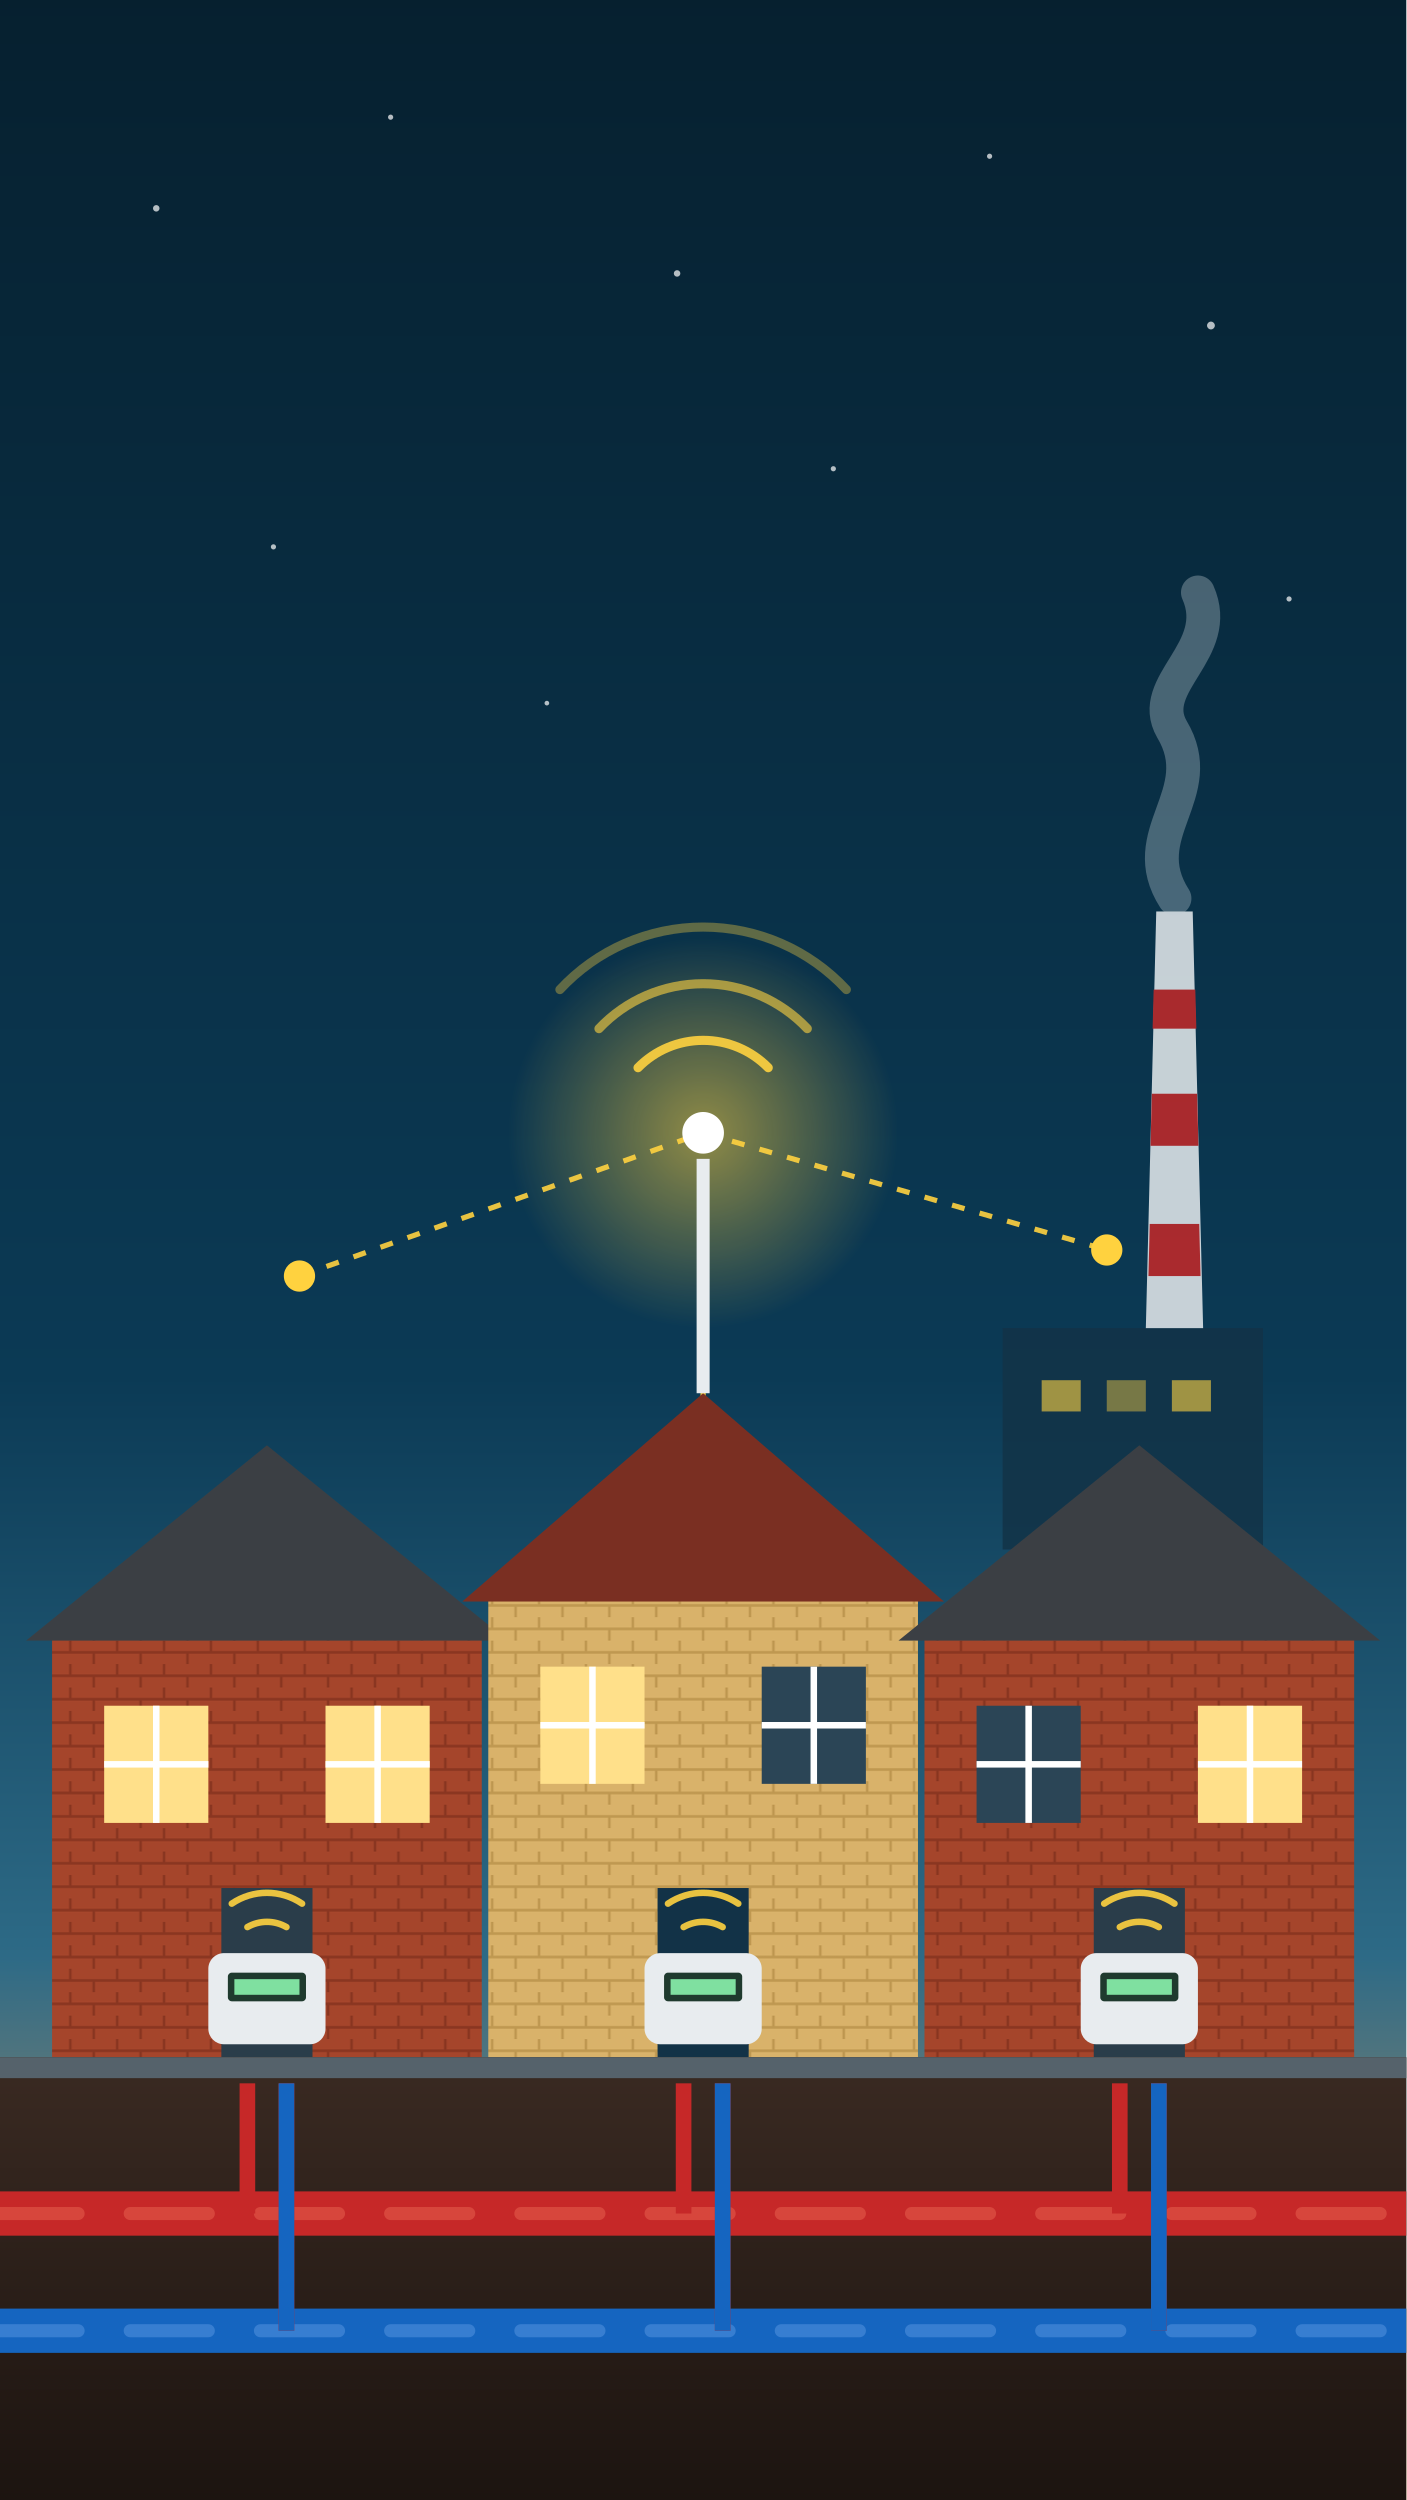
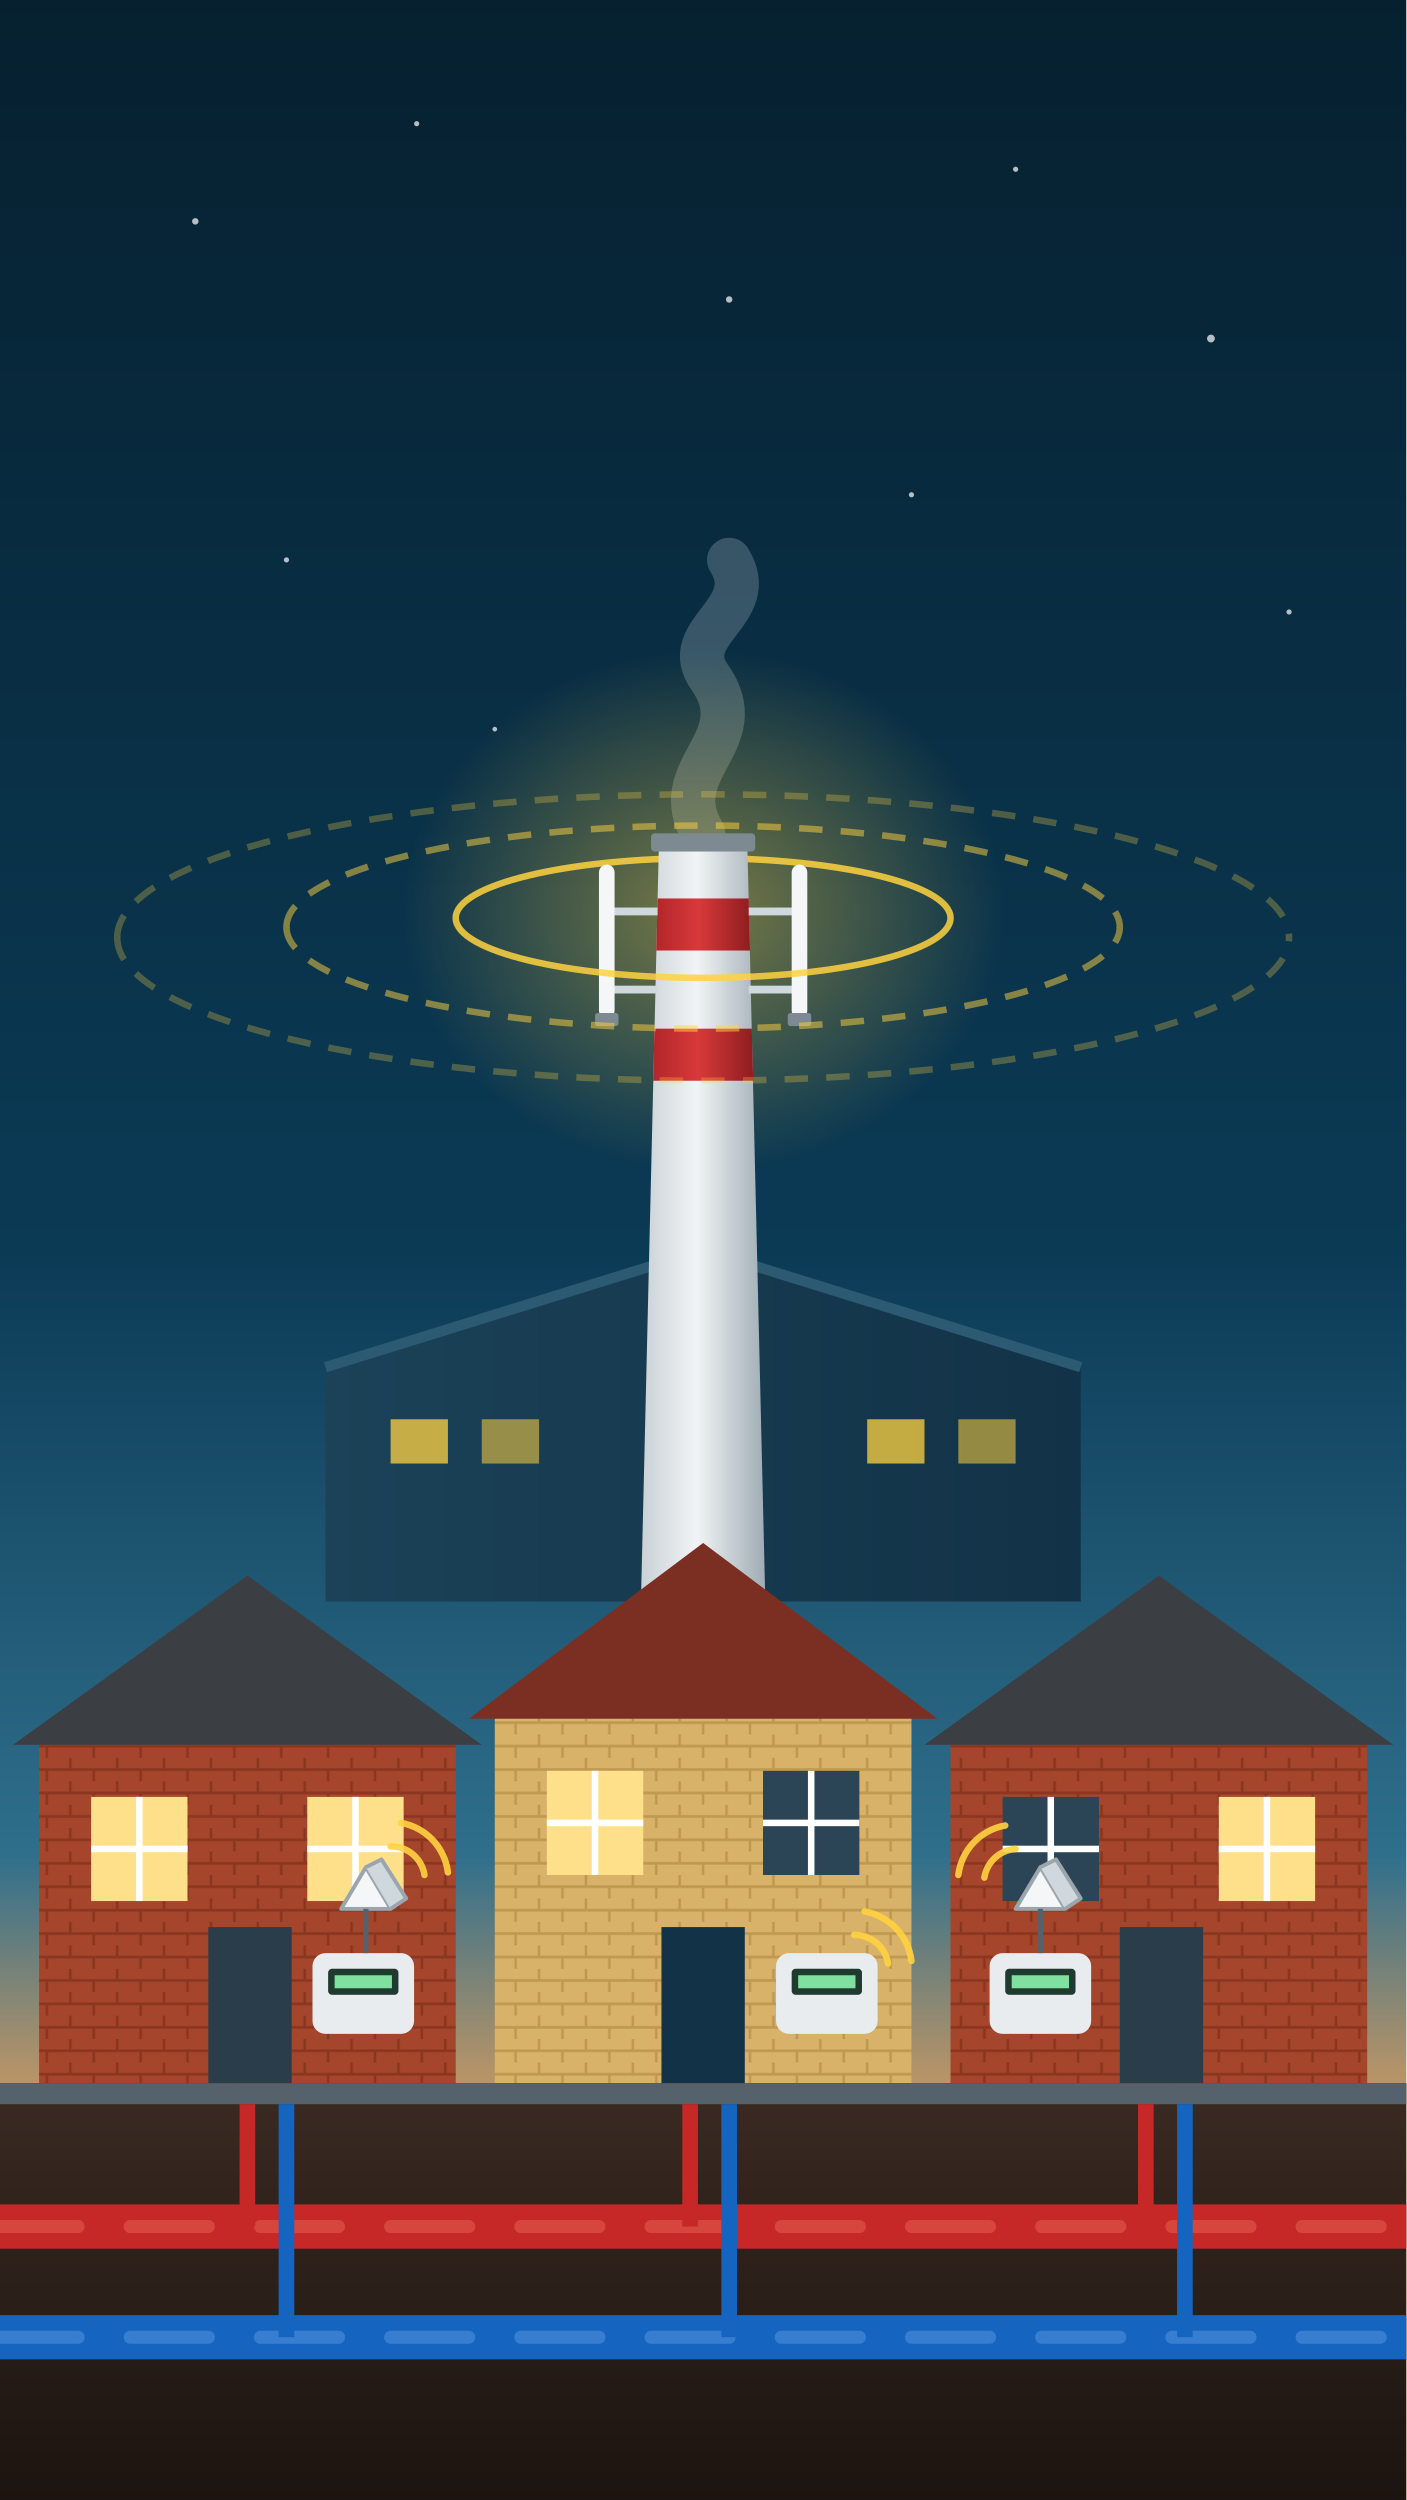
<svg xmlns="http://www.w3.org/2000/svg" viewBox="0 0 1080 1920" preserveAspectRatio="xMidYMid slice">
  <defs>
    <linearGradient id="sky" x1="0" y1="0" x2="0" y2="1">
      <stop offset="0" stop-color="#06202f" />
-       <stop offset="0.55" stop-color="#0b3a55" />
-       <stop offset="0.78" stop-color="#2d6a86" />
+       <stop offset="0.5" stop-color="#0b3a55" />
+       <stop offset="0.74" stop-color="#2f6f8c" />
+       <stop offset="0.86" stop-color="#e9a15a" />
      <stop offset="1" stop-color="#e9a15a" />
    </linearGradient>
    <linearGradient id="ground" x1="0" y1="0" x2="0" y2="1">
      <stop offset="0" stop-color="#3a2a22" />
      <stop offset="1" stop-color="#1c1410" />
    </linearGradient>
+     <linearGradient id="chim" x1="0" y1="0" x2="1" y2="0">
+       <stop offset="0" stop-color="#c9d1d6" />
+       <stop offset="0.45" stop-color="#f1f4f6" />
+       <stop offset="1" stop-color="#9fabb3" />
+     </linearGradient>
+     <linearGradient id="chimR" x1="0" y1="0" x2="1" y2="0">
+       <stop offset="0" stop-color="#b3262a" />
+       <stop offset="0.45" stop-color="#d8393a" />
+       <stop offset="1" stop-color="#8f1d20" />
+     </linearGradient>
+     <linearGradient id="hall" x1="0" y1="0" x2="1" y2="0">
+       <stop offset="0" stop-color="#1b4258" />
+       <stop offset="1" stop-color="#123247" />
+     </linearGradient>
    <radialGradient id="glow" cx="0.5" cy="0.5" r="0.5">
-       <stop offset="0" stop-color="#ffd23f" stop-opacity="0.55" />
+       <stop offset="0" stop-color="#ffd23f" stop-opacity="0.45" />
      <stop offset="1" stop-color="#ffd23f" stop-opacity="0" />
    </radialGradient>
    <pattern id="brick" width="36" height="18" patternUnits="userSpaceOnUse">
      <rect width="36" height="18" fill="#a5452b" />
      <path d="M0 9h36M18 0v9M0 9v9M36 9v9" stroke="#8a3621" stroke-width="2" />
    </pattern>
    <pattern id="brickY" width="36" height="18" patternUnits="userSpaceOnUse">
      <rect width="36" height="18" fill="#d9b26a" />
      <path d="M0 9h36M18 0v9M0 9v9M36 9v9" stroke="#bf9851" stroke-width="2" />
    </pattern>
  </defs>
  <rect width="1080" height="1920" fill="url(#sky)" />
  <g fill="#fff" opacity="0.7">
-     <circle cx="120" cy="160" r="2.5" />
-     <circle cx="300" cy="90" r="2" />
-     <circle cx="520" cy="210" r="2.5" />
-     <circle cx="760" cy="120" r="2" />
-     <circle cx="930" cy="250" r="3" />
-     <circle cx="640" cy="360" r="2" />
-     <circle cx="210" cy="420" r="2" />
-     <circle cx="990" cy="460" r="2" />
-     <circle cx="420" cy="540" r="1.8" />
+     <circle cx="150" cy="170" r="2.5" />
+     <circle cx="320" cy="95" r="2" />
+     <circle cx="560" cy="230" r="2.5" />
+     <circle cx="780" cy="130" r="2" />
+     <circle cx="930" cy="260" r="3" />
+     <circle cx="700" cy="380" r="2" />
+     <circle cx="220" cy="430" r="2" />
+     <circle cx="990" cy="470" r="2" />
+     <circle cx="380" cy="560" r="1.8" />
  </g>
-   <g opacity="0.85">
-     <rect x="770" y="1020" width="200" height="170" fill="#123247" />
-     <rect x="800" y="1060" width="30" height="24" fill="#ffd23f" opacity="0.7" />
-     <rect x="850" y="1060" width="30" height="24" fill="#ffd23f" opacity="0.5" />
-     <rect x="900" y="1060" width="30" height="24" fill="#ffd23f" opacity="0.7" />
-     <path d="M880 1020 L888 700 L916 700 L924 1020 Z" fill="#e8ecef" />
-     <path d="M884.6 840 L919.4 840 L920.4 880 L883.6 880 Z M883 940 L921 940 L922 980 L882 980 Z M886 760 L918 760 L918.8 790 L885.2 790 Z" fill="#c62828" />
-     <path d="M902 690 C870 640 930 610 900 560 C880 525 940 500 920 455" stroke="#dfe7ec" stroke-width="26" fill="none" stroke-linecap="round" opacity="0.35" />
+   <path d="M540 640 C510 590 580 570 545 520 C520 485 585 470 560 430" stroke="#dfe7ec" stroke-width="34" fill="none" stroke-linecap="round" opacity="0.22" />
+   <ellipse cx="540" cy="700" rx="230" ry="200" fill="url(#glow)" />
+   <g fill="none" stroke="#ffd23f" stroke-width="5">
+     <path d="M350 705 A190 46 0 0 1 730 705" opacity="0.85" />
+     <path d="M220 712 A320 78 0 0 1 860 712" opacity="0.5" stroke-dasharray="18 14" />
+     <path d="M90 720 A450 110 0 0 1 990 720" opacity="0.28" stroke-dasharray="18 14" />
  </g>
-   <g stroke="#ffd23f" stroke-width="4" fill="none" opacity="0.9">
-     <path d="M230 980 L540 870 L850 960" stroke-dasharray="10 12" />
-     <path d="M540 870 L540 1170" stroke-dasharray="10 12" />
+   <path d="M250 1230 L250 1050 L540 960 L830 1050 L830 1230 Z" fill="url(#hall)" />
+   <path d="M250 1050 L540 960 L830 1050" stroke="#2c5a73" stroke-width="8" fill="none" />
+   <g fill="#ffd23f">
+     <rect x="300" y="1090" width="44" height="34" opacity="0.75" />
+     <rect x="370" y="1090" width="44" height="34" opacity="0.55" />
+     <rect x="666" y="1090" width="44" height="34" opacity="0.75" />
+     <rect x="736" y="1090" width="44" height="34" opacity="0.55" />
  </g>
-   <g fill="#ffd23f">
-     <circle cx="230" cy="980" r="12" />
-     <circle cx="850" cy="960" r="12" />
-   </g>
-   <circle cx="540" cy="870" r="150" fill="url(#glow)" />
-   <g stroke="#ffd23f" fill="none" stroke-linecap="round">
-     <path d="M490 820 A70 70 0 0 1 590 820" stroke-width="7" opacity="0.9" />
-     <path d="M460 790 A110 110 0 0 1 620 790" stroke-width="7" opacity="0.6" />
-     <path d="M430 760 A150 150 0 0 1 650 760" stroke-width="7" opacity="0.35" />
-   </g>
-   <circle cx="540" cy="870" r="16" fill="#fff" />
-   <g>
-     <rect x="40" y="1250" width="330" height="330" fill="url(#brick)" />
-     <path d="M20 1260 L205 1110 L390 1260 Z" fill="#3b3f44" />
-     <rect x="80" y="1310" width="80" height="90" fill="#ffe08a" />
-     <rect x="250" y="1310" width="80" height="90" fill="#ffe08a" />
-     <path d="M80 1355h80M120 1310v90M250 1355h80M290 1310v90" stroke="#fff" stroke-width="5" />
-     <rect x="170" y="1450" width="70" height="130" fill="#2a3d4a" />
-     <rect x="375" y="1220" width="330" height="360" fill="url(#brickY)" />
-     <path d="M355 1230 L540 1070 L725 1230 Z" fill="#7a2f22" />
-     <rect x="415" y="1280" width="80" height="90" fill="#ffe08a" />
-     <rect x="585" y="1280" width="80" height="90" fill="#2b4556" />
-     <path d="M415 1325h80M455 1280v90M585 1325h80M625 1280v90" stroke="#fff" stroke-width="5" />
-     <rect x="505" y="1450" width="70" height="130" fill="#123247" />
-     <path d="M540 1070 L540 890" stroke="#e8ecef" stroke-width="10" />
-     <rect x="710" y="1250" width="330" height="330" fill="url(#brick)" />
-     <path d="M690 1260 L875 1110 L1060 1260 Z" fill="#3b3f44" />
-     <rect x="750" y="1310" width="80" height="90" fill="#2b4556" />
-     <rect x="920" y="1310" width="80" height="90" fill="#ffe08a" />
-     <path d="M750 1355h80M790 1310v90M920 1355h80M960 1310v90" stroke="#fff" stroke-width="5" />
-     <rect x="840" y="1450" width="70" height="130" fill="#2a3d4a" />
-   </g>
-   <rect y="1580" width="1080" height="340" fill="url(#ground)" />
-   <rect y="1580" width="1080" height="16" fill="#55626b" />
-   <g stroke-linecap="round">
-     <path d="M0 1700 H1080" stroke="#c62828" stroke-width="34" />
-     <path d="M0 1700 H1080" stroke="#e35a4a" stroke-width="10" stroke-dasharray="60 40" opacity="0.6" />
-     <path d="M0 1790 H1080" stroke="#1565c0" stroke-width="34" />
-     <path d="M0 1790 H1080" stroke="#4f8fdc" stroke-width="10" stroke-dasharray="60 40" opacity="0.6" />
+   <path d="M492 1240 L506 650 L574 650 L588 1240 Z" fill="url(#chim)" />
+   <path d="M502.6 790 L577.4 790 L578.4 830 L501.6 830 Z" fill="url(#chimR)" />
+   <path d="M505 690 L575 690 L576 730 L504 730 Z" fill="url(#chimR)" />
+   <rect x="500" y="640" width="80" height="14" rx="3" fill="#7d8a92" />
+   <g stroke="#cfd8dd" stroke-width="6" fill="none">
+     <path d="M505 700 H468 M505 760 H468" />
+     <path d="M575 700 H612 M575 760 H612" />
  </g>
  <g>
-     <path d="M190 1700 V1600 M220 1790 V1600" stroke="#c62828" stroke-width="12" />
-     <path d="M220 1790 V1600" stroke="#1565c0" stroke-width="12" />
-     <path d="M525 1700 V1600 M555 1790 V1600" stroke="#c62828" stroke-width="12" />
-     <path d="M555 1790 V1600" stroke="#1565c0" stroke-width="12" />
-     <path d="M860 1700 V1600 M890 1790 V1600" stroke="#c62828" stroke-width="12" />
-     <path d="M890 1790 V1600" stroke="#1565c0" stroke-width="12" />
+     <rect x="460" y="664" width="12" height="118" rx="6" fill="#f4f6f7" />
+     <rect x="608" y="664" width="12" height="118" rx="6" fill="#f4f6f7" />
+     <rect x="457" y="778" width="18" height="10" rx="2" fill="#7d8a92" />
+     <rect x="605" y="778" width="18" height="10" rx="2" fill="#7d8a92" />
+   </g>
+   <g fill="none" stroke="#ffd23f" stroke-width="5">
+     <path d="M350 705 A190 46 0 0 0 730 705" opacity="0.85" />
+     <path d="M220 712 A320 78 0 0 0 860 712" opacity="0.5" stroke-dasharray="18 14" />
+     <path d="M90 720 A450 110 0 0 0 990 720" opacity="0.28" stroke-dasharray="18 14" />
  </g>
  <g>
-     <rect x="160" y="1500" width="90" height="70" rx="12" fill="#e8ecef" />
-     <rect x="175" y="1515" width="60" height="22" rx="3" fill="#1f3a2e" />
-     <rect x="180" y="1520" width="50" height="12" fill="#7fe0a0" />
-     <rect x="495" y="1500" width="90" height="70" rx="12" fill="#e8ecef" />
-     <rect x="510" y="1515" width="60" height="22" rx="3" fill="#1f3a2e" />
-     <rect x="515" y="1520" width="50" height="12" fill="#7fe0a0" />
-     <rect x="830" y="1500" width="90" height="70" rx="12" fill="#e8ecef" />
-     <rect x="845" y="1515" width="60" height="22" rx="3" fill="#1f3a2e" />
-     <rect x="850" y="1520" width="50" height="12" fill="#7fe0a0" />
+     <rect x="30" y="1330" width="320" height="270" fill="url(#brick)" />
+     <path d="M10 1340 L190 1210 L370 1340 Z" fill="#3b3f44" />
+     <rect x="70" y="1380" width="74" height="80" fill="#ffe08a" />
+     <rect x="236" y="1380" width="74" height="80" fill="#ffe08a" />
+     <path d="M70 1420h74M107 1380v80M236 1420h74M273 1380v80" stroke="#fff" stroke-width="5" />
+     <rect x="160" y="1480" width="64" height="120" fill="#2a3d4a" />
+     <rect x="380" y="1310" width="320" height="290" fill="url(#brickY)" />
+     <path d="M360 1320 L540 1185 L720 1320 Z" fill="#7a2f22" />
+     <rect x="420" y="1360" width="74" height="80" fill="#ffe08a" />
+     <rect x="586" y="1360" width="74" height="80" fill="#2b4556" />
+     <path d="M420 1400h74M457 1360v80M586 1400h74M623 1360v80" stroke="#fff" stroke-width="5" />
+     <rect x="508" y="1480" width="64" height="120" fill="#123247" />
+     <rect x="730" y="1330" width="320" height="270" fill="url(#brick)" />
+     <path d="M710 1340 L890 1210 L1070 1340 Z" fill="#3b3f44" />
+     <rect x="770" y="1380" width="74" height="80" fill="#2b4556" />
+     <rect x="936" y="1380" width="74" height="80" fill="#ffe08a" />
+     <path d="M770 1420h74M807 1380v80M936 1420h74M973 1380v80" stroke="#fff" stroke-width="5" />
+     <rect x="860" y="1480" width="64" height="120" fill="#2a3d4a" />
+   </g>
+   <g>
+     <rect x="240" y="1500" width="78" height="62" rx="10" fill="#e8ecef" />
+     <rect x="252" y="1512" width="54" height="20" rx="3" fill="#1f3a2e" />
+     <rect x="257" y="1517" width="44" height="10" fill="#7fe0a0" />
+     <path d="M262 1466 L300 1466 L281 1434 Z" fill="#f4f6f7" stroke="#9aa5ad" stroke-width="3" stroke-linejoin="round" />
+     <path d="M300 1466 L312 1458 L293 1428 L281 1434" fill="#cfd8dd" stroke="#9aa5ad" stroke-width="3" stroke-linejoin="round" />
+     <path d="M281 1466 V1500" stroke="#55626b" stroke-width="4" />
+     <rect x="596" y="1500" width="78" height="62" rx="10" fill="#e8ecef" />
+     <rect x="608" y="1512" width="54" height="20" rx="3" fill="#1f3a2e" />
+     <rect x="613" y="1517" width="44" height="10" fill="#7fe0a0" />
+     <rect x="760" y="1500" width="78" height="62" rx="10" fill="#e8ecef" />
+     <rect x="772" y="1512" width="54" height="20" rx="3" fill="#1f3a2e" />
+     <rect x="777" y="1517" width="44" height="10" fill="#7fe0a0" />
+     <path d="M780 1466 L818 1466 L799 1434 Z" fill="#f4f6f7" stroke="#9aa5ad" stroke-width="3" stroke-linejoin="round" />
+     <path d="M818 1466 L830 1458 L811 1428 L799 1434" fill="#cfd8dd" stroke="#9aa5ad" stroke-width="3" stroke-linejoin="round" />
+     <path d="M799 1466 V1500" stroke="#55626b" stroke-width="4" />
  </g>
  <g stroke="#ffd23f" stroke-width="5" fill="none" stroke-linecap="round" opacity="0.9">
-     <path d="M190 1480 A30 30 0 0 1 220 1480" />
-     <path d="M178 1462 A48 48 0 0 1 232 1462" />
-     <path d="M525 1480 A30 30 0 0 1 555 1480" />
-     <path d="M513 1462 A48 48 0 0 1 567 1462" />
-     <path d="M860 1480 A30 30 0 0 1 890 1480" />
-     <path d="M848 1462 A48 48 0 0 1 902 1462" />
+     <path d="M300 1418 A26 26 0 0 1 326 1440" />
+     <path d="M308 1400 A44 44 0 0 1 344 1438" />
+     <path d="M656 1486 A26 26 0 0 1 682 1508" />
+     <path d="M664 1468 A44 44 0 0 1 700 1506" />
+     <path d="M780 1420 A26 26 0 0 0 756 1442" />
+     <path d="M772 1402 A44 44 0 0 0 736 1440" />
+   </g>
+   <rect y="1600" width="1080" height="320" fill="url(#ground)" />
+   <rect y="1600" width="1080" height="16" fill="#55626b" />
+   <g stroke-linecap="round">
+     <path d="M0 1710 H1080" stroke="#c62828" stroke-width="34" />
+     <path d="M0 1710 H1080" stroke="#e35a4a" stroke-width="10" stroke-dasharray="60 40" opacity="0.6" />
+     <path d="M0 1795 H1080" stroke="#1565c0" stroke-width="34" />
+     <path d="M0 1795 H1080" stroke="#4f8fdc" stroke-width="10" stroke-dasharray="60 40" opacity="0.6" />
+   </g>
+   <g stroke-width="12">
+     <path d="M190 1710 V1616 M530 1710 V1616 M880 1710 V1616" stroke="#c62828" />
+     <path d="M220 1795 V1616 M560 1795 V1616 M910 1795 V1616" stroke="#1565c0" />
  </g>
</svg>
